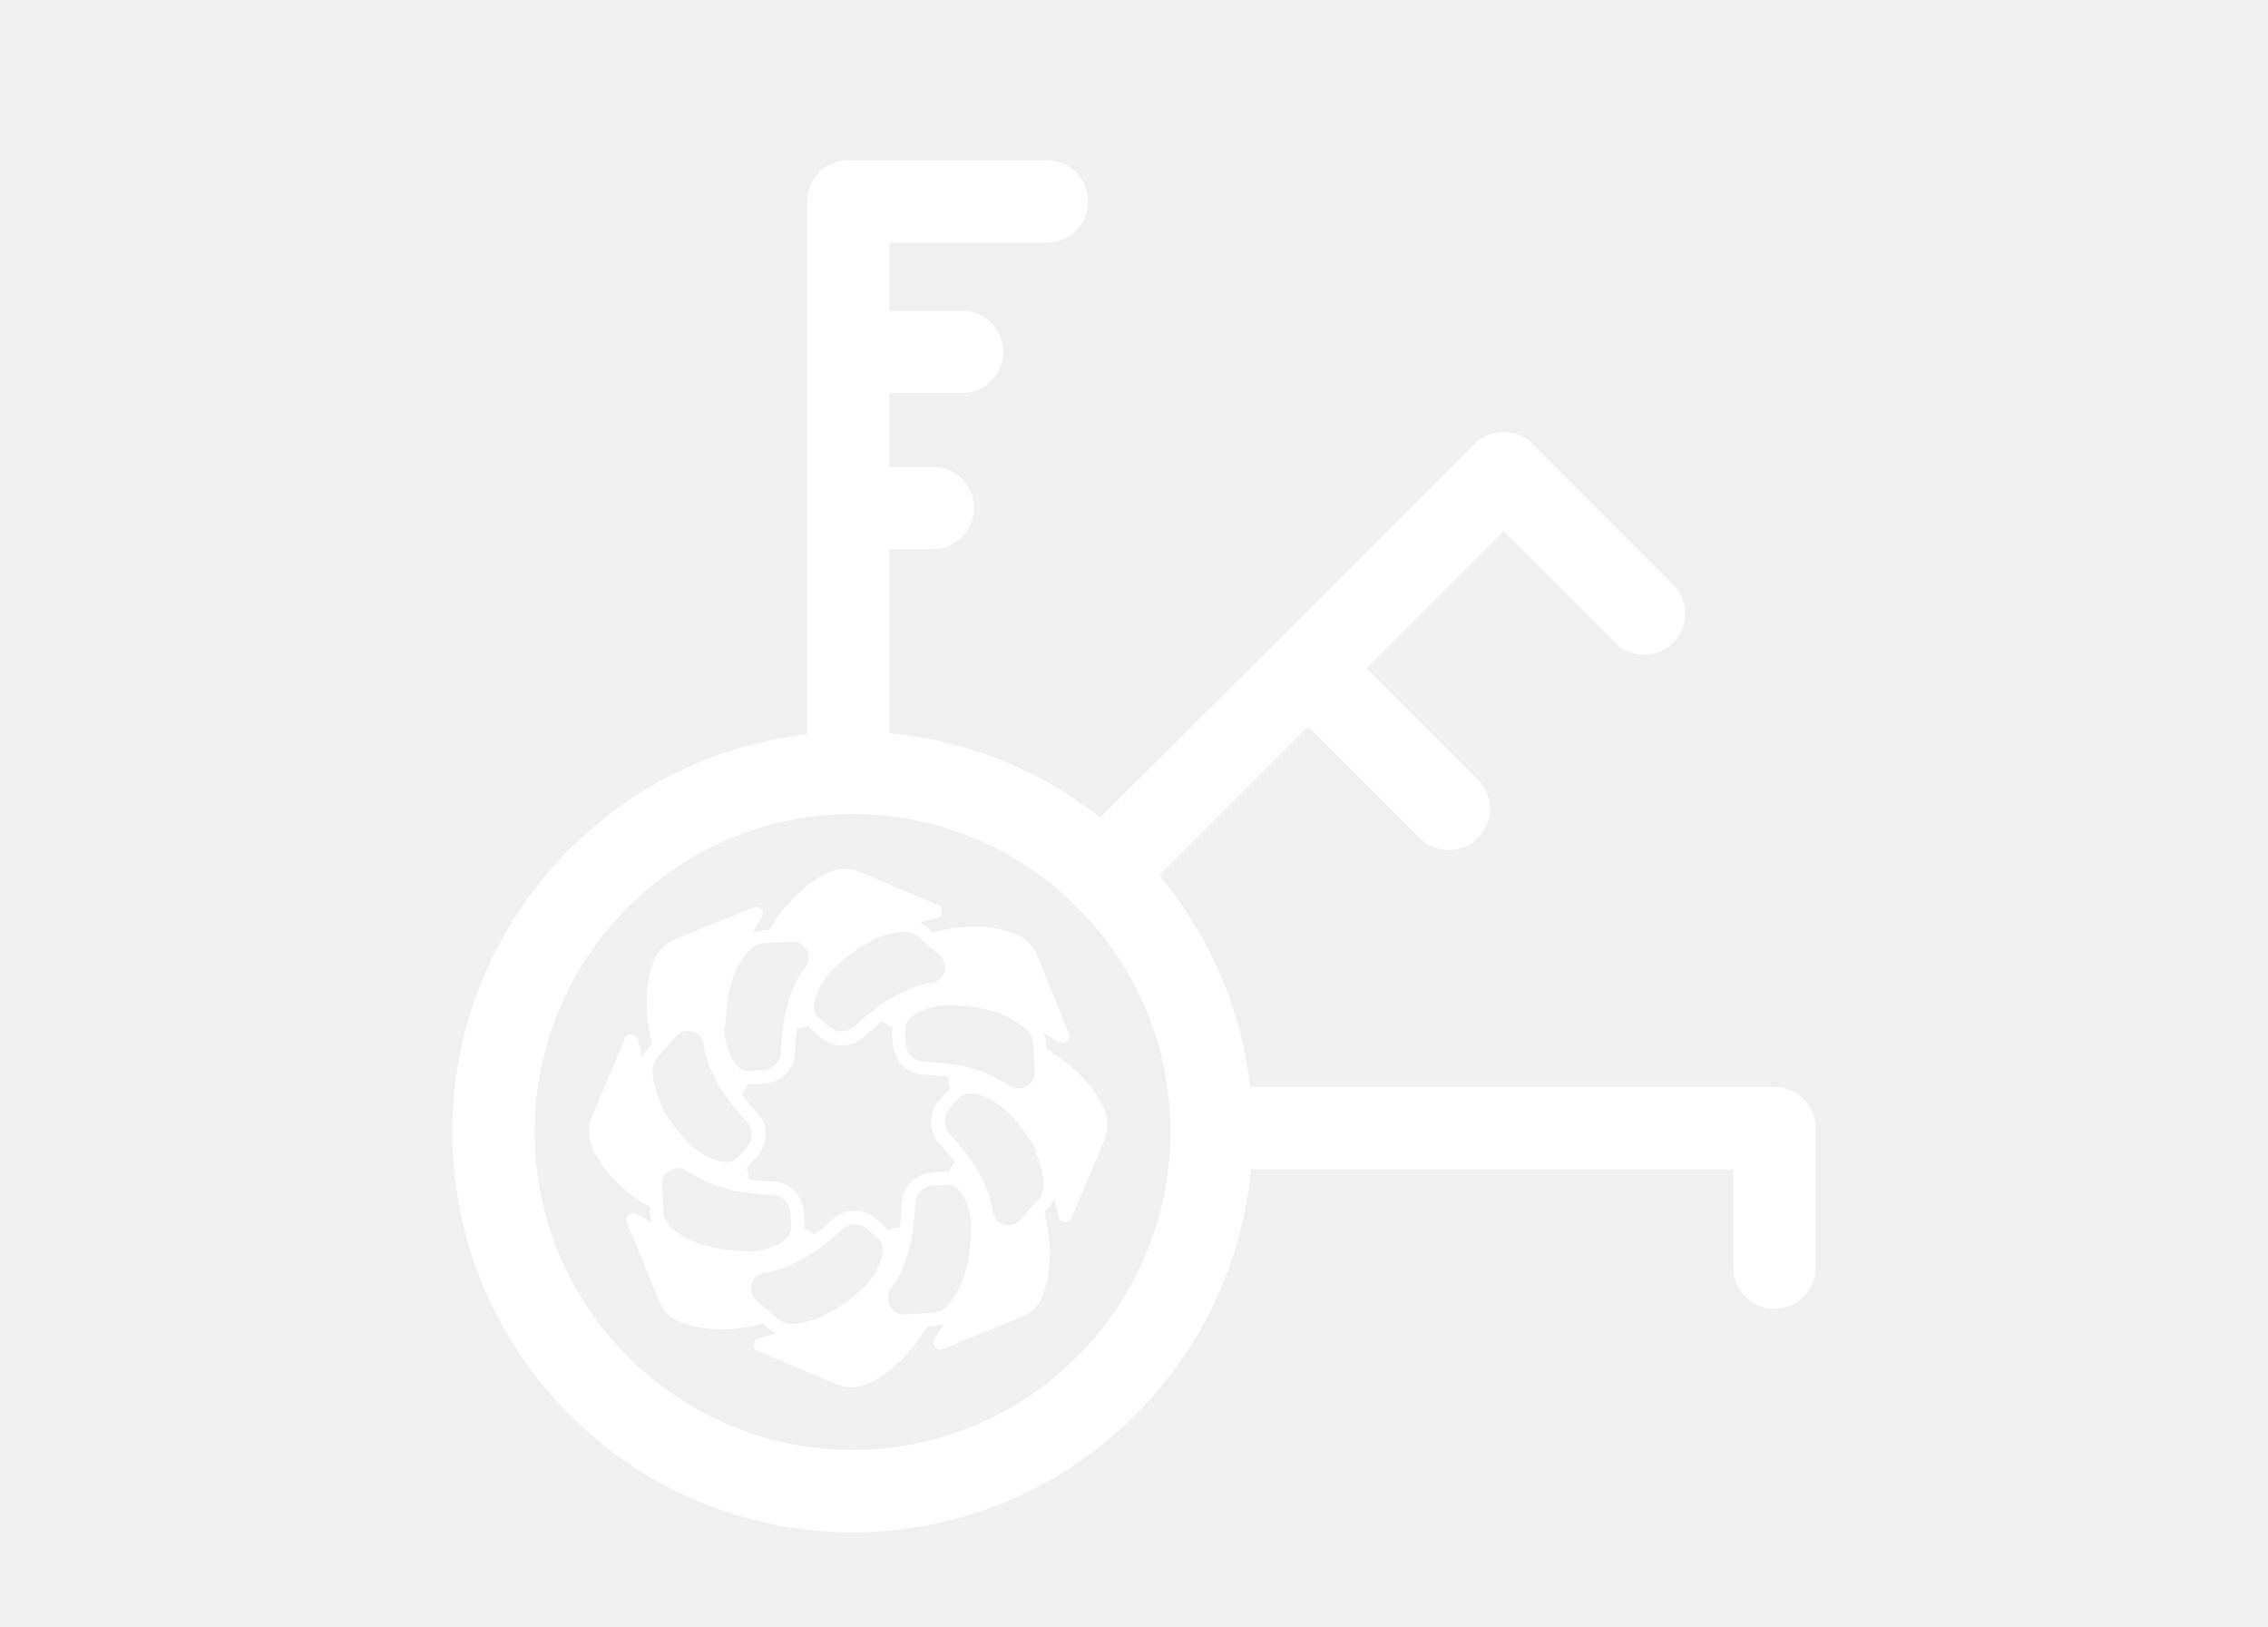
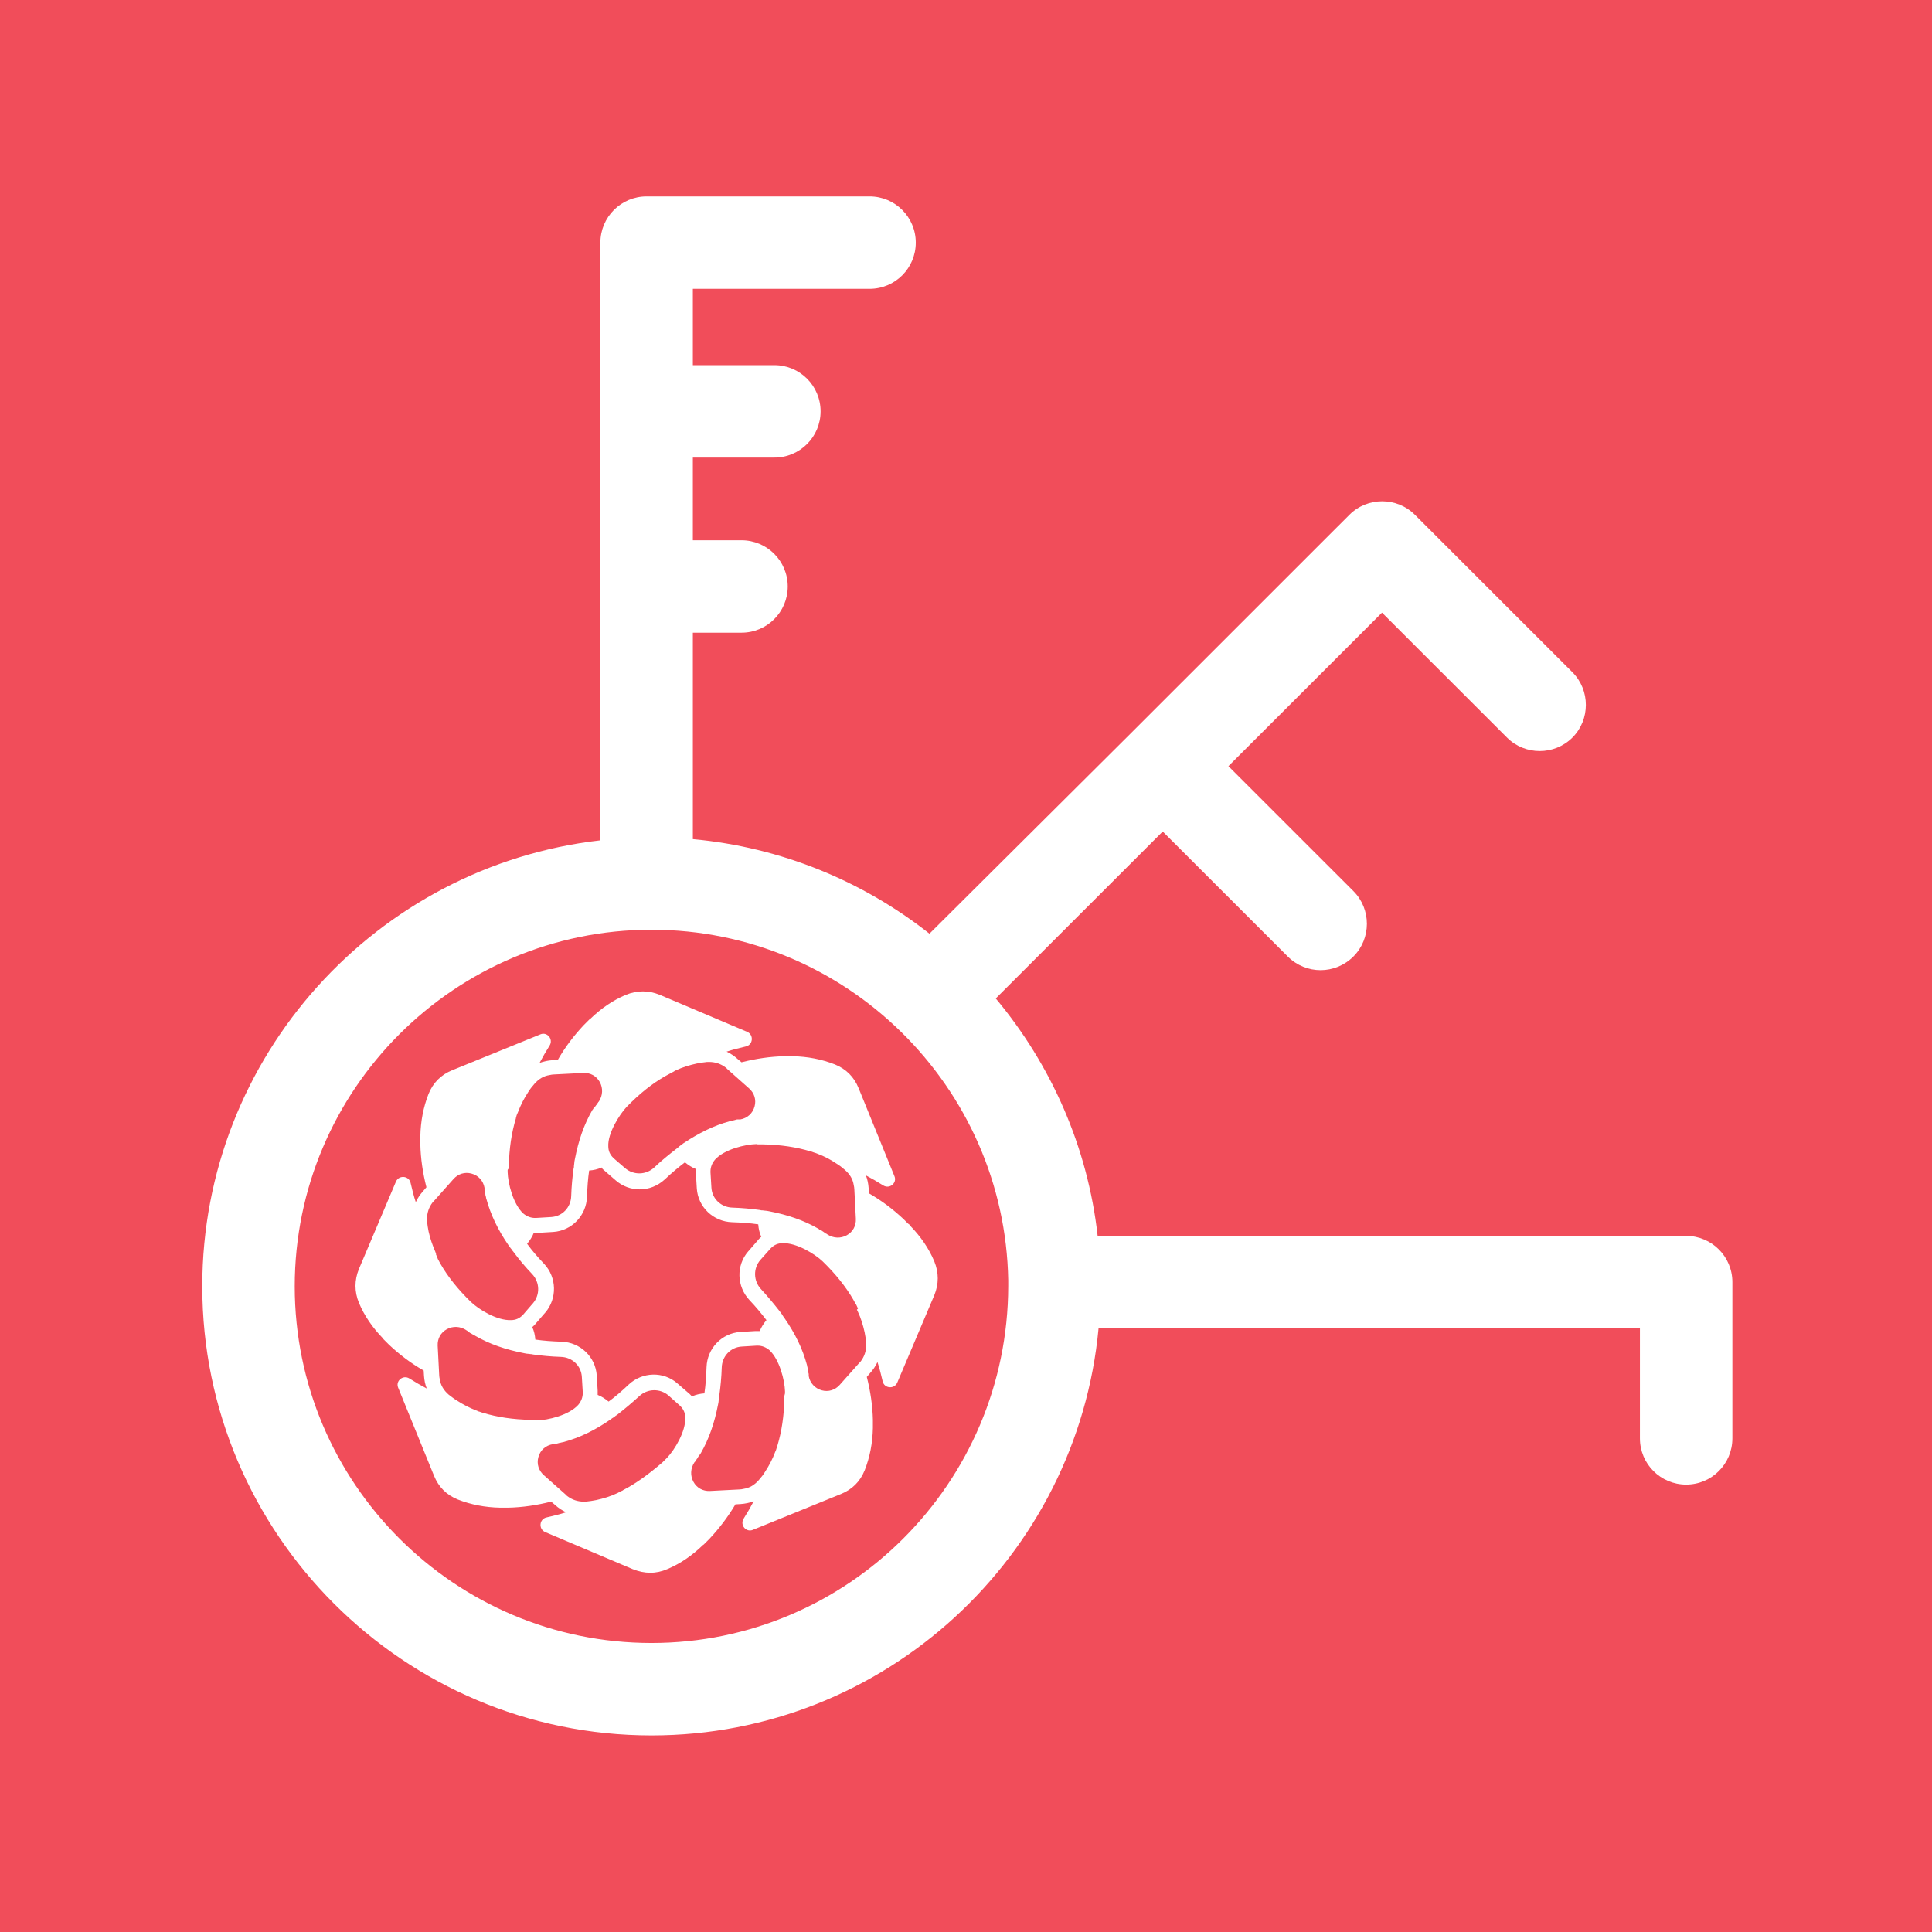
- <svg xmlns="http://www.w3.org/2000/svg" version="1.1" id="Calque_1" x="0px" y="0px" viewBox="0 0 836.9 600" style="enable-background:new 0 0 836.9 600; background-color: #F14D5A;" xml:space="preserve">
-   <style type="text/css">
- 	.st0{fill:#FFFFFF;}
- 	.st1{fill:#FFFFFF;}
- </style>
-   <g>
-     <path class="st0" d="M319.8,510.6c4.3-1.8,8.2-4.5,11.7-7.9l0,0l0.3-0.2l0,0l0.2-0.2l0.1-0.1l0.2-0.2l0.1-0.1l0.5-0.5l0.1-0.1   l0.2-0.2l0.1-0.1l0.2-0.2l0.1-0.1c3.2-3.4,6.1-7.2,8.6-11.4l1.7-0.1c1.5-0.1,2.9-0.4,4.3-0.9c-1,1.9-2.1,3.8-3.3,5.7   c-1.3,2.1,0.8,4.6,3,3.7l29-11.8c3.7-1.5,6.3-4.1,7.8-7.8c1.7-4.3,2.6-9,2.7-13.9v0l0-0.3v0l0-0.3v-0.1v-0.3l0-0.1l0-0.8v-0.2v-0.2   l0-0.1l0-0.2v-0.1c-0.1-4.6-0.8-9.4-2-14.1l1.1-1.3c1-1.1,1.8-2.3,2.4-3.6c0.7,2.1,1.2,4.2,1.7,6.3c0.5,2.4,3.8,2.7,4.8,0.5   l12.2-28.8c1.5-3.7,1.5-7.4,0-11.1c-1.8-4.3-4.5-8.2-7.9-11.7l0,0l-0.2-0.3l0,0l-0.2-0.2L399,397l-0.2-0.2l-0.1-0.1l-0.5-0.5   l-0.1-0.1l-0.2-0.2l-0.1-0.1l-0.2-0.2l-0.1-0.1c-3.4-3.2-7.2-6.1-11.4-8.5l-0.1-1.7c-0.1-1.5-0.4-2.9-0.9-4.2   c1.9,1,3.8,2.1,5.7,3.3c2.1,1.3,4.6-0.8,3.7-3l-11.8-29c-1.5-3.7-4.1-6.3-7.8-7.8c-4.3-1.7-9-2.6-13.9-2.7h0l-0.3,0h0l-0.3,0h-0.1   H360l-0.1,0l-0.8,0h-0.2h-0.2l-0.1,0l-0.2,0h-0.1c-4.6,0.1-9.4,0.8-14.1,2l-1.3-1.1c-1.1-1-2.3-1.8-3.6-2.4   c2.1-0.7,4.2-1.2,6.3-1.7c2.4-0.5,2.7-3.8,0.5-4.8l-28.8-12.2c-3.7-1.5-7.4-1.5-11.1,0c-4.3,1.8-8.2,4.5-11.7,7.9l0,0l-0.3,0.2l0,0   l-0.2,0.2l-0.1,0.1l-0.2,0.2l-0.1,0.1L293,331l-0.1,0.1l-0.2,0.2l-0.1,0.1l-0.2,0.2l-0.1,0.1c-3.2,3.4-6.1,7.2-8.5,11.4l-1.7,0.1   c-1.5,0.1-2.9,0.4-4.3,0.9c1-1.9,2.1-3.8,3.3-5.7c1.3-2.1-0.8-4.6-3-3.7l-29,11.8c-3.7,1.5-6.3,4.1-7.8,7.8   c-1.7,4.3-2.6,9-2.7,13.9v0l0,0.3v0l0,0.3v0.1v0.3l0,0.1l0,0.8v0.2v0.2l0,0.1l0,0.2v0.1c0.1,4.6,0.8,9.4,2,14.1l-1.1,1.3   c-1,1.1-1.8,2.3-2.4,3.6c-0.7-2.1-1.2-4.2-1.7-6.3c-0.5-2.4-3.8-2.7-4.8-0.5l-12.2,28.8c-1.5,3.7-1.5,7.4,0,11.1   c1.8,4.3,4.5,8.2,7.9,11.7l0,0l0.2,0.3l0,0l0.2,0.2l0.1,0.1l0.2,0.2l0.1,0.1l0.5,0.5l0.1,0.1l0.2,0.2l0.1,0.1l0.2,0.2l0.1,0.1   c3.4,3.2,7.2,6.1,11.4,8.5l0.1,1.7c0.1,1.5,0.4,2.9,0.9,4.2c-1.9-1-3.8-2.1-5.7-3.3c-2.1-1.3-4.6,0.8-3.7,3l11.8,29   c1.5,3.7,4.1,6.3,7.8,7.8c4.3,1.7,9,2.6,13.9,2.7h0l0.3,0h0l0.3,0h0.1h0.3l0.1,0l0.8,0h0.2h0.2l0.1,0l0.2,0h0.1   c4.6-0.1,9.4-0.8,14.1-2l1.3,1.1c1.1,1,2.3,1.8,3.6,2.4c-2.1,0.7-4.2,1.2-6.4,1.7c-2.4,0.5-2.7,3.8-0.5,4.8l28.8,12.2   C312.4,512.2,316.1,512.2,319.8,510.6z M358.3,453.6l0,0.3l0,0.2c0,0,0,0.1,0,0.2l0,0.1c-0.1,5.7-0.9,11-2.3,15.6c0,0,0,0.1,0,0.1   l-0.4,1.1c0,0,0,0.1,0,0.1l-0.3,0.7c-0.9,2.4-2,4.5-3.3,6.5c-0.6,1-1.3,1.9-2.1,2.8c-1.4,1.6-3,2.6-5,2.9c-0.5,0.1-0.9,0.2-1.4,0.2   l-9.7,0.5c-2.3,0.1-4.3-1-5.4-3c-1.1-2-1-4.4,0.3-6.4l0.1-0.1c0,0,0.1-0.1,0.1-0.1l0.6-0.9c0,0,0-0.1,0.1-0.1l0.4-0.7   c0,0,0-0.1,0.1-0.1l0.2-0.3c0,0,0.1-0.1,0.1-0.1l0.1-0.2c0,0,0.1-0.1,0.1-0.1l0.2-0.3c2.7-4.7,4.5-9.9,5.7-16.1   c0.1-0.5,0.2-1,0.2-1.4l0.1-0.8c0-0.1,0-0.1,0-0.2c0-0.2,0-0.3,0.1-0.5c0.4-2.9,0.7-6,0.8-9.2c0.1-3.7,2.9-6.7,6.6-6.9l4.9-0.3   c0.1,0,0.2,0,0.3,0c1.4,0,2.7,0.5,3.9,1.5c3.3,3.1,5,9.9,5.1,13.5l0,0.3l0,0.3c0,0,0,0.1,0,0.1L358.3,453.6l2.4,0L358.3,453.6z    M382.2,425.4l0.2,0.4c1.1,2.3,1.8,4.7,2.3,7c0.2,1.1,0.4,2.2,0.5,3.3c0.1,2.1-0.3,3.9-1.4,5.6c-0.3,0.4-0.5,0.8-0.9,1.1l-6.4,7.2   c-1.5,1.7-3.7,2.4-5.9,1.8c-2.2-0.6-3.9-2.4-4.3-4.7l0-0.3c0,0,0-0.1,0-0.1l0-0.2c0,0,0-0.1,0-0.1l-0.1-0.3c0,0,0-0.1,0-0.1   l-0.2-1.1c0,0,0-0.1,0-0.2l-0.2-0.8c0,0,0-0.1,0-0.1l-0.1-0.4c-1.4-5.2-3.8-10.2-7.4-15.4c-0.3-0.4-0.6-0.8-0.8-1.2l-0.5-0.7   c0,0-0.1-0.1-0.1-0.1c-0.1-0.1-0.2-0.3-0.3-0.4c-1.8-2.3-3.8-4.7-6-7.1c-2.5-2.7-2.6-6.8-0.2-9.6c0,0,0.1-0.1,0.1-0.1l3.2-3.6   c0.1-0.1,0.1-0.1,0.2-0.2c1-1,2.2-1.6,3.8-1.6c4.5-0.2,10.6,3.5,13.2,6l0.4,0.4c0,0,0.1,0.1,0.1,0.1l1,1c4,4.1,7.2,8.4,9.4,12.6   c0,0,0.1,0.1,0.1,0.1l0.6,1.3C382.1,425.3,382.1,425.3,382.2,425.4z M349.6,370.9c0,0,0.1,0,0.2,0l0.5,0l0.2,0c0,0,0.1,0,0.1,0   l0.2,0l0.2,0l0.1,0c0,0,0,0,0,0l0.2,0c5.7,0.1,11,0.9,15.6,2.3c0,0,0.1,0,0.1,0l1.1,0.4c0,0,0.1,0,0.1,0l0.8,0.3c0,0,0,0,0,0   c2.4,0.9,4.5,2,6.4,3.3c1,0.6,1.9,1.3,2.8,2.1c1.6,1.4,2.6,3,2.9,5c0.1,0.5,0.2,0.9,0.2,1.4l0.5,9.7c0.1,2.3-1,4.3-3,5.4   c-2,1.1-4.4,1-6.4-0.3l-0.1-0.1c0,0-0.1-0.1-0.2-0.1l-0.2-0.1c0,0-0.1,0-0.1-0.1l-0.3-0.2c0,0,0,0,0,0l-0.2-0.1   c0,0-0.1-0.1-0.1-0.1l-0.6-0.4c0,0-0.1-0.1-0.1-0.1l-0.4-0.2c0,0-0.1,0-0.1,0l-0.2-0.1c0,0-0.1-0.1-0.1-0.1l-0.3-0.2   c-4.7-2.7-9.9-4.5-16.1-5.7c-0.5-0.1-1-0.2-1.4-0.2l-0.8-0.1c-0.1,0-0.1,0-0.2,0c-0.2,0-0.3,0-0.5-0.1c-2.9-0.4-6-0.7-9.2-0.8   c-3.7-0.1-6.7-2.9-6.9-6.6l-0.3-5c0-0.1,0-0.2,0-0.3c0-1.4,0.5-2.7,1.5-3.9c3.1-3.4,9.9-5,13.6-5.1L349.6,370.9z M306.4,358.6   l0.4-0.4c0,0,0.1,0,0.1-0.1l0.5-0.5c0,0,0,0,0.1-0.1l0.5-0.5c4.1-4,8.4-7.2,12.7-9.4l1.3-0.7c0,0,0.1,0,0.1-0.1l0.4-0.2   c2.3-1.1,4.7-1.8,7-2.3c1.1-0.2,2.2-0.4,3.3-0.5c2.1-0.1,3.9,0.3,5.6,1.4c0.4,0.3,0.8,0.5,1.1,0.9l7.2,6.4c1.7,1.5,2.4,3.7,1.8,5.9   c-0.6,2.3-2.4,3.9-4.7,4.3l-0.2,0c0,0-0.1,0-0.1,0l-0.2,0c-0.1,0-0.1,0-0.2,0l-0.2,0c-0.1,0-0.1,0-0.2,0l-1.1,0.3c0,0-0.1,0-0.1,0   l-0.7,0.2c0,0-0.1,0-0.1,0l-0.4,0.1c-5.2,1.4-10.2,3.9-15.3,7.3c0,0-0.1,0-0.1,0.1c-0.4,0.3-0.8,0.6-1.1,0.8l-0.1,0.1   c0,0-0.1,0-0.1,0.1l-0.5,0.4c0,0-0.1,0.1-0.1,0.1c-0.1,0.1-0.3,0.2-0.4,0.3c-2.3,1.8-4.7,3.7-7.1,6c-2.7,2.5-6.8,2.6-9.6,0.2   l-3.7-3.2c0,0,0,0,0,0c-0.1-0.1-0.1-0.1-0.2-0.2c-1-1-1.6-2.2-1.6-3.8C300.2,367.3,303.9,361.3,306.4,358.6z M299.1,379.5l3.8,3.3   c2.2,1.9,5,2.9,7.8,2.9c3,0,5.9-1.1,8.3-3.3c2.2-2.1,4.5-4,6.6-5.6c1.1,0.9,2.3,1.7,3.6,2.2c0,0.5,0,0.9,0,1.4l0.3,5   c0.4,6.1,5.4,10.9,11.6,11.1c3,0.1,5.9,0.3,8.6,0.7c0.1,1.4,0.4,2.8,1,4.1c-0.3,0.3-0.7,0.6-1,1l-3.2,3.7c0,0-0.1,0.1-0.1,0.1   c-4,4.6-3.8,11.5,0.4,16c2.1,2.2,3.9,4.4,5.6,6.6c-0.9,1.1-1.7,2.3-2.2,3.6c-0.5,0-0.9,0-1.4,0l-5,0.3c-6.1,0.4-10.9,5.4-11.1,11.6   c-0.1,3-0.3,5.9-0.7,8.6c-1.4,0.1-2.8,0.4-4.1,1c-0.3-0.3-0.6-0.7-1-1l-3.7-3.2c0,0-0.1,0-0.1-0.1c-4.6-4-11.5-3.8-16,0.4   c-2.2,2.1-4.4,4-6.6,5.6c-1.1-0.9-2.3-1.7-3.6-2.2c0-0.5,0-0.9,0-1.4l-0.3-5c-0.4-6.1-5.4-10.9-11.6-11.1c-3-0.1-5.9-0.3-8.6-0.7   c-0.1-1.4-0.4-2.8-1-4.1c0.3-0.3,0.7-0.6,1-1l3.2-3.7c0,0,0.1-0.1,0.1-0.1c3.9-4.6,3.8-11.5-0.4-16c-2.1-2.2-4-4.4-5.6-6.6   c0.9-1.1,1.7-2.3,2.2-3.6c0.2,0,0.4,0,0.7,0c0.2,0,0.5,0,0.7,0l5-0.3c6.1-0.4,10.9-5.4,11.1-11.6c0.1-3,0.3-5.9,0.7-8.6   c1.4-0.1,2.8-0.4,4.1-1C298.4,378.9,298.7,379.2,299.1,379.5z M267.7,378.7l0-0.3l0-0.2c0,0,0-0.1,0-0.1l0-0.1   c0.1-5.7,0.9-11,2.3-15.6c0,0,0-0.1,0-0.1l0.3-1.1c0,0,0.1-0.1,0.1-0.2l0.3-0.7c0.9-2.4,2-4.5,3.3-6.5c0.6-1,1.3-1.9,2.1-2.8   c1.4-1.6,3-2.6,5-2.9c0.5-0.1,0.9-0.2,1.4-0.2l9.7-0.5c2.3-0.1,4.3,1,5.4,3c1.1,2,1,4.4-0.3,6.4l-0.1,0.1c0,0-0.1,0.1-0.1,0.1   l-0.1,0.2c0,0,0,0.1-0.1,0.1l-0.2,0.3c0,0,0,0,0,0l-0.2,0.3c0,0-0.1,0.1-0.1,0.1l-0.2,0.3c0,0,0,0.1-0.1,0.1l-0.3,0.4   c0,0,0,0.1-0.1,0.1l-0.1,0.1c0,0,0,0.1-0.1,0.1l-0.1,0.2c0,0,0,0.1-0.1,0.1l-0.2,0.3c-2.7,4.7-4.5,9.9-5.7,16.1   c-0.1,0.5-0.2,1-0.2,1.4l-0.1,0.8c0,0.1,0,0.1,0,0.2c0,0.2,0,0.3-0.1,0.5c-0.4,2.9-0.7,6-0.8,9.2c-0.1,3.7-2.9,6.7-6.6,6.9l-5,0.3   c-0.1,0-0.2,0-0.3,0c-1.4,0-2.7-0.5-3.9-1.5c-3.3-3.1-5-9.9-5.1-13.6l0-0.6c0,0,0-0.1,0-0.1L267.7,378.7l-2.4,0L267.7,378.7z    M243.8,407l-0.1-0.2c0,0,0,0,0-0.1l-0.1-0.2c0,0,0,0,0-0.1c-1-2.3-1.8-4.6-2.3-6.9c-0.2-1.1-0.4-2.2-0.5-3.3   c-0.1-2.1,0.3-3.9,1.4-5.6c0.3-0.4,0.5-0.8,0.9-1.1l6.4-7.2c1.5-1.7,3.7-2.4,5.9-1.8c2.3,0.6,3.9,2.4,4.3,4.7l0,0.3   c0,0,0,0.1,0,0.1l0,0.3c0,0,0,0.1,0,0.1l0.1,0.3c0,0,0,0.1,0,0.1l0.2,1.1c0,0,0,0.1,0,0.1l0.2,0.7c0,0.1,0,0.1,0,0.2l0.1,0.3   c1.4,5.2,3.8,10.2,7.3,15.3c0,0,0,0.1,0.1,0.1c0.3,0.4,0.5,0.8,0.8,1.1l0.5,0.7c0,0,0.1,0.1,0.1,0.1c0.1,0.1,0.2,0.3,0.3,0.4   c1.7,2.3,3.7,4.7,6,7.1c2.5,2.7,2.6,6.8,0.2,9.6c0,0-0.1,0.1-0.1,0.1l-3.1,3.6c-0.1,0.1-0.1,0.1-0.2,0.2c-1,1-2.2,1.6-3.8,1.6   c-4.6,0.2-10.6-3.5-13.2-6l-0.4-0.4c0,0,0,0-0.1-0.1l-1-1c-4-4.1-7.2-8.4-9.4-12.7c0,0,0-0.1,0-0.1l-0.2-0.4c0,0,0,0,0-0.1   l-0.4-0.9C243.8,407.1,243.8,407,243.8,407z M276.3,461.5c0,0-0.1,0-0.1,0l-0.2,0c0,0-0.1,0-0.1,0l-0.1,0l-0.2,0l-0.3,0l-0.2,0   l-0.1,0c0,0,0,0,0,0l-0.2,0c-5.7-0.1-11-0.9-15.6-2.3c0,0-0.1,0-0.1,0l-1.1-0.4c0,0-0.1,0-0.1,0l-0.7-0.3c-2.4-0.9-4.5-2-6.5-3.3   c-1-0.6-1.9-1.3-2.8-2c-1.6-1.4-2.6-3-2.9-5c-0.1-0.5-0.2-0.9-0.2-1.4l-0.5-9.7c-0.1-2.3,1-4.3,3-5.4c2-1.1,4.4-1,6.4,0.3l0.1,0.1   c0.1,0,0.1,0.1,0.2,0.1l0.3,0.2c0,0,0.1,0,0.1,0.1l0.1,0.1c0,0,0,0,0,0l0.3,0.2c0,0,0.1,0.1,0.1,0.1l0.6,0.3c0,0,0.1,0.1,0.1,0.1   l0.4,0.2c0,0,0.1,0,0.1,0l0.2,0.1c0,0,0.1,0,0.1,0.1l0.3,0.2c4.7,2.7,9.9,4.5,16.1,5.7c0.5,0.1,1,0.2,1.4,0.2l0.8,0.1   c0,0,0.1,0,0.1,0c0.2,0,0.3,0,0.5,0.1c2.9,0.4,6,0.7,9.2,0.8c3.7,0.1,6.7,2.9,6.9,6.6l0.3,5c0,0.1,0,0.2,0,0.3   c0,1.4-0.5,2.7-1.5,3.9c-3.1,3.4-9.9,5-13.6,5.1L276.3,461.5z M305.3,484.6c0,0-0.1,0-0.1,0.1l-1.3,0.6c0,0-0.1,0-0.1,0.1l-0.2,0.1   c0,0,0,0,0,0l-0.2,0.1c-2.3,1.1-4.7,1.8-7,2.3c-1.1,0.2-2.2,0.4-3.3,0.5c-2.1,0.1-3.9-0.3-5.6-1.4c-0.4-0.3-0.8-0.5-1.1-0.9   l-7.2-6.4c-1.7-1.5-2.4-3.7-1.8-5.9c0.6-2.3,2.4-3.9,4.8-4.3l0.1,0c0.1,0,0.1,0,0.2,0l0.2,0c0,0,0.1,0,0.1,0l0.3-0.1   c0,0,0.1,0,0.1,0l1.1-0.3c0,0,0.1,0,0.1,0l0.8-0.2c0,0,0.1,0,0.1,0l0.4-0.1c5.2-1.4,10.2-3.8,15.4-7.4c0.4-0.3,0.8-0.6,1.2-0.8   l0.6-0.5c0.1,0,0.1-0.1,0.2-0.1c0.1-0.1,0.3-0.2,0.4-0.3c2.3-1.8,4.7-3.8,7.1-6c2.7-2.5,6.8-2.6,9.6-0.2c0,0,0.1,0,0.1,0.1l3.6,3.2   c0,0,0,0,0,0c0.1,0.1,0.1,0.1,0.2,0.2c1,1,1.6,2.2,1.6,3.8c0.2,4.5-3.5,10.6-6,13.2l-0.4,0.4c0,0,0,0-0.1,0.1l-1,1   C313.9,479.2,309.6,482.4,305.3,484.6z" />
-     <g>
-       <path class="st1" d="M461.6,431.4h178v36.2c0,8.4,6.8,15.2,15.2,15.2c8.4,0,15.2-6.8,15.2-15.2v-51.4c0-8.4-6.8-15.2-15.2-15.2    H461.3c-3.3-29.5-15.4-56.4-33.5-78.1l54.9-54.9l41.1,41.1c3,3,6.9,4.5,10.8,4.5c3.9,0,7.8-1.5,10.8-4.5c5.9-5.9,5.9-15.6,0-21.5    l-41.1-41.1l50.5-50.5l41.1,41.1c5.9,5.9,15.6,5.9,21.5,0c5.9-5.9,5.9-15.6,0-21.5l-51.8-51.8c-5.9-5.9-15.6-5.9-21.5,0l-72,72    c0,0,0,0,0,0s0,0,0,0L406,301.6c-21.8-17.2-48.6-28.4-77.8-31.1v-67.9h16c8.4,0,15.2-6.8,15.2-15.2s-6.8-15.2-15.2-15.2h-16V145    H355c8.4,0,15.2-6.8,15.2-15.2s-6.8-15.2-15.2-15.2h-26.8V89.5h58.1c8.4,0,15.2-6.8,15.2-15.2c0-8.4-6.8-15.2-15.2-15.2H313    c-8.4,0-15.2,6.8-15.2,15.2v196.6c-73.6,8.4-130.9,71-130.9,146.7c0,81.4,66.3,147.7,147.7,147.7    C391.4,565.3,454.6,506.4,461.6,431.4z M314.6,534.9c-64.7,0-117.3-52.6-117.3-117.3c0-64.7,52.6-117.3,117.3-117.3    c64,0,116.2,51.6,117.3,115.3c0,0.2,0,0.4,0,0.5c0,0.3,0,0.6,0,0.9c0,0.2,0,0.4,0,0.5C431.8,482.3,379.2,534.9,314.6,534.9z" />
-     </g>
-   </g>
+ <svg xmlns="http://www.w3.org/2000/svg" width="600" height="600" viewBox="0 0 600 600" fill="none">
+   <rect width="600" height="600" fill="#F14D5A" />
+   <path d="M341.168 412.52H509.291V446.7C509.291 454.631 515.713 461.051 523.647 461.051C531.581 461.051 538.004 454.631 538.004 446.7V398.169C538.004 390.237 531.581 383.817 523.647 383.817H340.884C337.768 355.964 326.339 330.565 309.243 310.076L361.097 258.24L399.916 297.046C402.75 299.879 406.433 301.295 410.117 301.295C413.801 301.295 417.484 299.879 420.318 297.046C425.89 291.476 425.89 282.317 420.318 276.746L381.498 237.94L429.196 190.259L468.016 229.065C473.588 234.636 482.75 234.636 488.322 229.065C493.895 223.494 493.895 214.336 488.322 208.765L439.397 159.856C433.824 154.286 424.662 154.286 419.09 159.856L351.085 227.838L288.653 289.965C268.063 273.725 242.75 263.15 215.17 260.601V196.491H230.282C238.216 196.491 244.639 190.07 244.639 182.139C244.639 174.208 238.216 167.787 230.282 167.787H215.17V142.106H240.483C248.417 142.106 254.84 135.685 254.84 127.754C254.84 119.823 248.417 113.402 240.483 113.402H215.17V89.703H270.046C277.98 89.703 284.403 83.283 284.403 75.352C284.403 67.421 277.98 61 270.046 61H200.814C192.88 61 186.457 67.421 186.457 75.352V260.978C116.941 268.91 62.821 328.016 62.821 399.49C62.821 476.347 125.442 538.947 202.325 538.947C274.863 538.947 334.556 483.334 341.168 412.52ZM202.325 510.243C141.215 510.243 91.534 460.579 91.534 399.49C91.534 338.402 141.215 288.738 202.325 288.738C262.774 288.738 312.077 337.457 313.116 397.602C313.116 397.791 313.116 397.98 313.116 398.074C313.116 398.357 313.116 398.641 313.116 398.924C313.116 399.113 313.116 399.302 313.116 399.396C313.021 460.579 263.34 510.243 202.325 510.243Z" fill="white" />
+   <path d="M207.236 487.3C211.298 485.6 214.981 483.051 218.287 479.841L218.57 479.652L218.759 479.463L218.854 479.369L219.043 479.18L219.137 479.085L219.609 478.613L219.704 478.519L219.893 478.33L219.987 478.236L220.176 478.047L220.27 477.952C223.293 474.742 226.032 471.154 228.393 467.189L229.999 467.094C231.416 467 232.738 466.716 234.06 466.244C233.116 468.038 232.077 469.832 230.943 471.626C229.716 473.609 231.699 475.969 233.777 475.12L261.168 463.978C264.662 462.562 267.118 460.107 268.535 456.614C270.141 452.554 270.991 448.116 271.085 443.489V443.206V442.923V442.829V442.545V442.451V441.696V441.507V441.318V441.223V441.035V440.94C270.991 436.597 270.33 432.065 269.196 427.627L270.235 426.4C271.18 425.361 271.935 424.228 272.502 423.001C273.163 424.983 273.635 426.966 274.108 428.949C274.58 431.215 277.697 431.498 278.641 429.421L290.164 402.229C291.581 398.735 291.581 395.242 290.164 391.748C288.464 387.688 285.914 384.006 282.703 380.701L282.514 380.418L282.325 380.229L282.041 380.04L281.853 379.851L281.758 379.757L281.286 379.285L281.191 379.19L281.002 379.002L280.908 378.907L280.719 378.718L280.625 378.624C277.413 375.603 273.824 372.864 269.857 370.598L269.763 368.993C269.668 367.577 269.385 366.255 268.913 365.028C270.707 365.972 272.502 367.01 274.296 368.143C276.28 369.371 278.641 367.388 277.791 365.311L266.646 337.93C265.229 334.436 262.773 331.981 259.279 330.565C255.217 328.96 250.778 328.11 246.15 328.016H245.867H245.583H245.489H245.206H245.111H244.355H244.167H243.978H243.883H243.694H243.6C239.255 328.11 234.722 328.771 230.282 329.904L229.054 328.865C228.015 327.921 226.882 327.166 225.654 326.599C227.638 325.938 229.621 325.466 231.605 324.994C233.871 324.522 234.155 321.406 232.077 320.462L204.875 308.943C201.38 307.527 197.886 307.527 194.391 308.943C190.33 310.643 186.646 313.192 183.34 316.402L183.057 316.591L182.868 316.78L182.773 316.874L182.585 317.063L182.49 317.157L181.923 317.724L181.829 317.818L181.64 318.007L181.546 318.102L181.357 318.29L181.262 318.385C178.24 321.595 175.501 325.183 173.234 329.149L171.628 329.243C170.211 329.337 168.889 329.621 167.567 330.093C168.511 328.299 169.55 326.505 170.684 324.711C171.912 322.728 169.928 320.368 167.85 321.217L140.459 332.359C136.965 333.775 134.509 336.23 133.092 339.723C131.487 343.783 130.637 348.221 130.542 352.848V353.131V353.414V353.509V353.792V353.886V354.642V354.83V355.019V355.114V355.303V355.397C130.637 359.74 131.298 364.272 132.431 368.71L131.392 369.937C130.448 370.976 129.692 372.109 129.125 373.336C128.464 371.354 127.992 369.371 127.52 367.388C127.047 365.122 123.931 364.839 122.986 366.916L111.463 394.109C110.046 397.602 110.046 401.096 111.463 404.589C113.163 408.649 115.713 412.331 118.925 415.636L119.113 415.919L119.302 416.108L119.397 416.203L119.586 416.391L119.68 416.486L120.152 416.958L120.247 417.052L120.436 417.241L120.53 417.336L120.719 417.524L120.814 417.619C124.025 420.64 127.614 423.378 131.581 425.644L131.675 427.249C131.77 428.666 132.053 429.988 132.526 431.215C130.731 430.271 128.936 429.232 127.142 428.099C125.158 426.872 122.797 428.855 123.647 430.932L134.792 458.313C136.209 461.807 138.665 464.262 142.16 465.678C146.221 467.283 150.66 468.133 155.288 468.227H155.572H155.855H155.949H156.233H156.327H157.083H157.272H157.461H157.555H157.744H157.838C162.183 468.133 166.717 467.472 171.156 466.339L172.384 467.377C173.423 468.322 174.556 469.077 175.784 469.643C173.801 470.304 171.817 470.776 169.739 471.249C167.472 471.721 167.189 474.836 169.267 475.781L196.469 487.3C200.247 488.81 203.742 488.81 207.236 487.3ZM243.6 433.481V433.764V433.953C243.6 433.953 243.6 434.048 243.6 434.142V434.236C243.505 439.618 242.75 444.623 241.428 448.966V449.06L241.05 450.099V450.193L240.766 450.854C239.916 453.12 238.877 455.103 237.649 456.991C237.083 457.936 236.422 458.785 235.666 459.635C234.344 461.146 232.832 462.09 230.943 462.373C230.471 462.468 230.093 462.562 229.621 462.562L220.459 463.034C218.287 463.129 216.398 462.09 215.359 460.202C214.32 458.313 214.415 456.047 215.642 454.159L215.737 454.064L215.831 453.97L216.398 453.12C216.398 453.12 216.398 453.026 216.492 453.026L216.87 452.365C216.87 452.365 216.87 452.27 216.965 452.27L217.154 451.987L217.248 451.893L217.343 451.704L217.437 451.609L217.626 451.326C220.176 446.889 221.876 441.979 223.01 436.125C223.104 435.653 223.198 435.181 223.198 434.803L223.293 434.048C223.293 433.953 223.293 433.953 223.293 433.859C223.293 433.67 223.293 433.576 223.387 433.387C223.765 430.649 224.049 427.722 224.143 424.7C224.237 421.207 226.882 418.374 230.377 418.185L235.005 417.902C235.099 417.902 235.194 417.902 235.288 417.902C236.611 417.902 237.838 418.374 238.972 419.318C242.089 422.245 243.694 428.666 243.789 432.065V432.348V432.631V432.726L243.6 433.481ZM266.174 406.855L266.363 407.233C267.402 409.404 268.063 411.67 268.535 413.842C268.724 414.881 268.913 415.919 269.007 416.958C269.102 418.941 268.724 420.64 267.685 422.245C267.402 422.623 267.213 423.001 266.835 423.284L260.79 430.082C259.373 431.687 257.295 432.348 255.217 431.782C253.139 431.215 251.534 429.516 251.156 427.344V427.061V426.966V426.777V426.683L251.062 426.4V426.305L250.873 425.267C250.873 425.267 250.873 425.172 250.873 425.078L250.684 424.323V424.228L250.589 423.85C249.267 418.941 247 414.22 243.6 409.31C243.317 408.932 243.033 408.555 242.844 408.177L242.372 407.516L242.278 407.422C242.183 407.327 242.089 407.138 241.994 407.044C240.294 404.872 238.405 402.606 236.327 400.34C233.966 397.791 233.871 393.92 236.138 391.276L236.233 391.182L239.255 387.783C239.35 387.688 239.35 387.688 239.444 387.594C240.389 386.65 241.522 386.083 243.033 386.083C247.283 385.894 253.045 389.388 255.501 391.748L255.878 392.126L255.973 392.22L256.917 393.164C260.696 397.036 263.718 401.096 265.796 405.061L265.89 405.156L266.457 406.383C266.079 406.761 266.079 406.761 266.174 406.855ZM235.383 355.397C235.383 355.397 235.477 355.397 235.572 355.397H236.044H236.233H236.327H236.516H236.705H236.799H236.988C242.372 355.491 247.378 356.247 251.723 357.569H251.817L252.856 357.946H252.951L253.706 358.23C255.973 359.079 257.956 360.118 259.751 361.345C260.696 361.912 261.546 362.573 262.396 363.328C263.907 364.65 264.851 366.161 265.135 368.049C265.229 368.521 265.324 368.899 265.324 369.371L265.796 378.53C265.89 380.701 264.851 382.59 262.962 383.628C261.073 384.667 258.806 384.572 256.917 383.345L256.823 383.25C256.823 383.25 256.729 383.156 256.634 383.156L256.445 383.062C256.445 383.062 256.351 383.062 256.351 382.967L256.067 382.778L255.878 382.684L255.784 382.59L255.217 382.212L255.123 382.117L254.745 381.929H254.651L254.462 381.834L254.367 381.74L254.084 381.551C249.645 379.002 244.733 377.302 238.877 376.169C238.405 376.075 237.933 375.98 237.555 375.98L236.799 375.886C236.705 375.886 236.705 375.886 236.611 375.886C236.422 375.886 236.327 375.886 236.138 375.791C233.399 375.414 230.471 375.13 227.449 375.036C223.954 374.942 221.121 372.298 220.932 368.804L220.648 364.083C220.648 363.989 220.648 363.895 220.648 363.8C220.648 362.478 221.121 361.251 222.065 360.118C224.993 356.908 231.416 355.397 234.91 355.303L235.383 355.397ZM194.58 343.784L194.958 343.406C194.958 343.406 195.052 343.406 195.052 343.311L195.524 342.839C195.524 342.839 195.524 342.839 195.619 342.745L196.091 342.273C199.964 338.496 204.025 335.475 208.086 333.397L209.314 332.737C209.314 332.737 209.409 332.737 209.409 332.642L209.786 332.453C211.959 331.415 214.226 330.754 216.398 330.282C217.437 330.093 218.476 329.904 219.515 329.81C221.498 329.715 223.198 330.093 224.804 331.131C225.182 331.415 225.56 331.604 225.843 331.981L232.644 338.024C234.249 339.44 234.91 341.517 234.344 343.595C233.777 345.766 232.077 347.277 229.904 347.655H229.716H229.621H229.432C229.338 347.655 229.338 347.655 229.243 347.655H229.054C228.96 347.655 228.96 347.655 228.866 347.655L227.827 347.938H227.732L227.071 348.127H226.977L226.599 348.221C221.687 349.543 216.965 351.903 212.148 355.114C212.148 355.114 212.053 355.114 212.053 355.208C211.675 355.491 211.298 355.775 211.014 355.963L210.92 356.058C210.92 356.058 210.825 356.058 210.825 356.152L210.353 356.53L210.259 356.624C210.164 356.719 209.975 356.813 209.881 356.908C207.709 358.607 205.442 360.401 203.175 362.573C200.625 364.933 196.752 365.028 194.108 362.762L190.613 359.74C190.518 359.646 190.518 359.646 190.424 359.551C189.479 358.607 188.913 357.474 188.913 355.963C188.724 351.998 192.219 346.333 194.58 343.784ZM187.685 363.517L191.274 366.633C193.352 368.427 195.997 369.371 198.641 369.371C201.475 369.371 204.214 368.332 206.481 366.255C208.559 364.272 210.731 362.478 212.714 360.968C213.753 361.817 214.887 362.573 216.115 363.045C216.115 363.517 216.115 363.895 216.115 364.367L216.398 369.088C216.776 374.847 221.498 379.379 227.354 379.568C230.188 379.663 232.927 379.851 235.477 380.229C235.572 381.551 235.855 382.873 236.422 384.1C236.138 384.383 235.76 384.667 235.477 385.044L232.455 388.538L232.36 388.632C228.582 392.976 228.771 399.49 232.738 403.739C234.721 405.816 236.422 407.894 238.027 409.971C237.177 411.01 236.422 412.143 235.949 413.37C235.477 413.37 235.099 413.37 234.627 413.37L229.904 413.653C224.143 414.031 219.609 418.752 219.42 424.606C219.326 427.438 219.137 430.176 218.759 432.726C217.437 432.82 216.115 433.103 214.887 433.67C214.603 433.387 214.32 433.009 213.942 432.726L210.448 429.704C210.448 429.704 210.353 429.704 210.353 429.61C206.008 425.833 199.491 426.022 195.241 429.988C193.163 431.97 191.085 433.764 189.007 435.275C187.968 434.425 186.835 433.67 185.607 433.198C185.607 432.726 185.607 432.348 185.607 431.876L185.324 427.155C184.946 421.396 180.223 416.863 174.367 416.675C171.534 416.58 168.795 416.391 166.245 416.014C166.15 414.692 165.867 413.37 165.3 412.143C165.583 411.859 165.961 411.576 166.245 411.198L169.267 407.705L169.361 407.61C173.045 403.267 172.951 396.752 168.984 392.503C167 390.426 165.206 388.349 163.694 386.272C164.544 385.233 165.3 384.1 165.772 382.873C165.961 382.873 166.15 382.873 166.433 382.873C166.622 382.873 166.906 382.873 167.095 382.873L171.817 382.59C177.579 382.212 182.112 377.491 182.301 371.637C182.396 368.804 182.585 366.066 182.962 363.517C184.285 363.423 185.607 363.139 186.835 362.573C187.024 362.95 187.307 363.234 187.685 363.517ZM158.027 362.762V362.478V362.29V362.195V362.101C158.122 356.719 158.877 351.715 160.2 347.371V347.277L160.483 346.238C160.483 346.238 160.577 346.144 160.577 346.05L160.861 345.389C161.711 343.123 162.75 341.14 163.978 339.251C164.544 338.307 165.206 337.457 165.961 336.608C167.284 335.097 168.795 334.153 170.684 333.87C171.156 333.775 171.534 333.681 172.006 333.681L181.168 333.209C183.34 333.114 185.229 334.153 186.268 336.041C187.307 337.93 187.213 340.196 185.985 342.084L185.89 342.178L185.796 342.273L185.701 342.462C185.701 342.462 185.701 342.556 185.607 342.556L185.418 342.839L185.229 343.123L185.135 343.217L184.946 343.5C184.946 343.5 184.946 343.595 184.851 343.595L184.568 343.972C184.568 343.972 184.568 344.067 184.474 344.067L184.379 344.161C184.379 344.161 184.379 344.256 184.285 344.256L184.19 344.444C184.19 344.444 184.19 344.539 184.096 344.539L183.907 344.822C181.357 349.26 179.657 354.17 178.523 360.023C178.429 360.496 178.334 360.968 178.334 361.345L178.24 362.101C178.24 362.195 178.24 362.195 178.24 362.29C178.24 362.478 178.24 362.573 178.145 362.762C177.768 365.5 177.484 368.427 177.39 371.448C177.295 374.942 174.651 377.774 171.156 377.963L166.433 378.246C166.339 378.246 166.245 378.246 166.15 378.246C164.828 378.246 163.6 377.774 162.466 376.83C159.35 373.903 157.744 367.483 157.649 363.989V363.423V363.328L158.027 362.762ZM135.454 389.482L135.359 389.293C135.359 389.293 135.359 389.293 135.359 389.199L135.265 389.01C135.265 389.01 135.265 389.01 135.265 388.916C134.32 386.744 133.565 384.572 133.092 382.401C132.903 381.362 132.714 380.323 132.62 379.285C132.526 377.302 132.903 375.603 133.942 373.997C134.226 373.62 134.415 373.242 134.792 372.959L140.837 366.161C142.254 364.556 144.332 363.895 146.41 364.461C148.582 365.028 150.093 366.727 150.471 368.899V369.182V369.277V369.56V369.654L150.566 369.937V370.032L150.755 371.07V371.165L150.943 371.826C150.943 371.92 150.943 371.92 150.943 372.015L151.038 372.298C152.36 377.208 154.627 381.929 157.933 386.744C157.933 386.744 157.933 386.838 158.027 386.838C158.311 387.216 158.5 387.594 158.783 387.877L159.255 388.538L159.35 388.632C159.444 388.727 159.539 388.916 159.633 389.01C161.239 391.182 163.128 393.448 165.3 395.714C167.661 398.263 167.756 402.134 165.489 404.778L165.394 404.872L162.466 408.271C162.372 408.366 162.372 408.366 162.278 408.46C161.333 409.404 160.2 409.971 158.688 409.971C154.344 410.16 148.677 406.666 146.221 404.306L145.843 403.928C145.843 403.928 145.843 403.928 145.749 403.834L144.804 402.89C141.026 399.018 138.004 394.958 135.926 390.898V390.804L135.737 390.426C135.737 390.426 135.737 390.426 135.737 390.332L135.359 389.482C135.454 389.576 135.454 389.482 135.454 389.482ZM166.15 440.94H166.056H165.867H165.772H165.678H165.489H165.206H165.017H164.922H164.733C159.35 440.846 154.344 440.09 149.999 438.769H149.905L148.866 438.391H148.771L148.11 438.108C145.843 437.258 143.86 436.219 141.971 434.992C141.026 434.425 140.176 433.764 139.326 433.103C137.815 431.782 136.87 430.271 136.587 428.383C136.492 427.91 136.398 427.533 136.398 427.061L135.926 417.902C135.831 415.73 136.87 413.842 138.759 412.803C140.648 411.765 142.915 411.859 144.804 413.087L144.899 413.181C144.993 413.181 144.993 413.276 145.088 413.276L145.371 413.464C145.371 413.464 145.465 413.464 145.465 413.559L145.56 413.653L145.843 413.842L145.938 413.936L146.504 414.22L146.599 414.314L146.977 414.503H147.071L147.26 414.597C147.26 414.597 147.354 414.597 147.354 414.692L147.638 414.881C152.077 417.43 156.988 419.13 162.844 420.263C163.317 420.357 163.789 420.451 164.167 420.451L164.922 420.546H165.017C165.206 420.546 165.3 420.546 165.489 420.64C168.228 421.018 171.156 421.301 174.178 421.396C177.673 421.49 180.507 424.134 180.696 427.627L180.979 432.348C180.979 432.443 180.979 432.537 180.979 432.631C180.979 433.953 180.507 435.181 179.562 436.314C176.634 439.524 170.211 441.035 166.717 441.129L166.15 440.94ZM193.541 462.751C193.541 462.751 193.446 462.751 193.446 462.845L192.219 463.412C192.219 463.412 192.124 463.412 192.124 463.506L191.935 463.601L191.746 463.695C189.574 464.734 187.307 465.395 185.135 465.867C184.096 466.056 183.057 466.244 182.018 466.339C180.034 466.433 178.334 466.056 176.729 465.017C176.351 464.734 175.973 464.545 175.69 464.167L168.889 458.124C167.284 456.708 166.622 454.631 167.189 452.554C167.756 450.382 169.456 448.871 171.723 448.494H171.817C171.912 448.494 171.912 448.494 172.006 448.494H172.195H172.289L172.573 448.399H172.667L173.706 448.116H173.801L174.556 447.927H174.651L175.028 447.833C179.94 446.511 184.662 444.245 189.574 440.846C189.952 440.563 190.33 440.279 190.707 440.09L191.274 439.618C191.368 439.618 191.369 439.524 191.463 439.524C191.557 439.429 191.746 439.335 191.841 439.241C194.013 437.541 196.28 435.653 198.547 433.576C201.097 431.215 204.969 431.121 207.614 433.387C207.614 433.387 207.709 433.387 207.709 433.481L211.109 436.502C211.203 436.597 211.203 436.597 211.298 436.691C212.242 437.636 212.809 438.769 212.809 440.279C212.998 444.528 209.503 450.288 207.142 452.742L206.764 453.12C206.764 453.12 206.764 453.12 206.67 453.215L205.725 454.159C201.664 457.652 197.602 460.674 193.541 462.751Z" fill="white" />
</svg>
